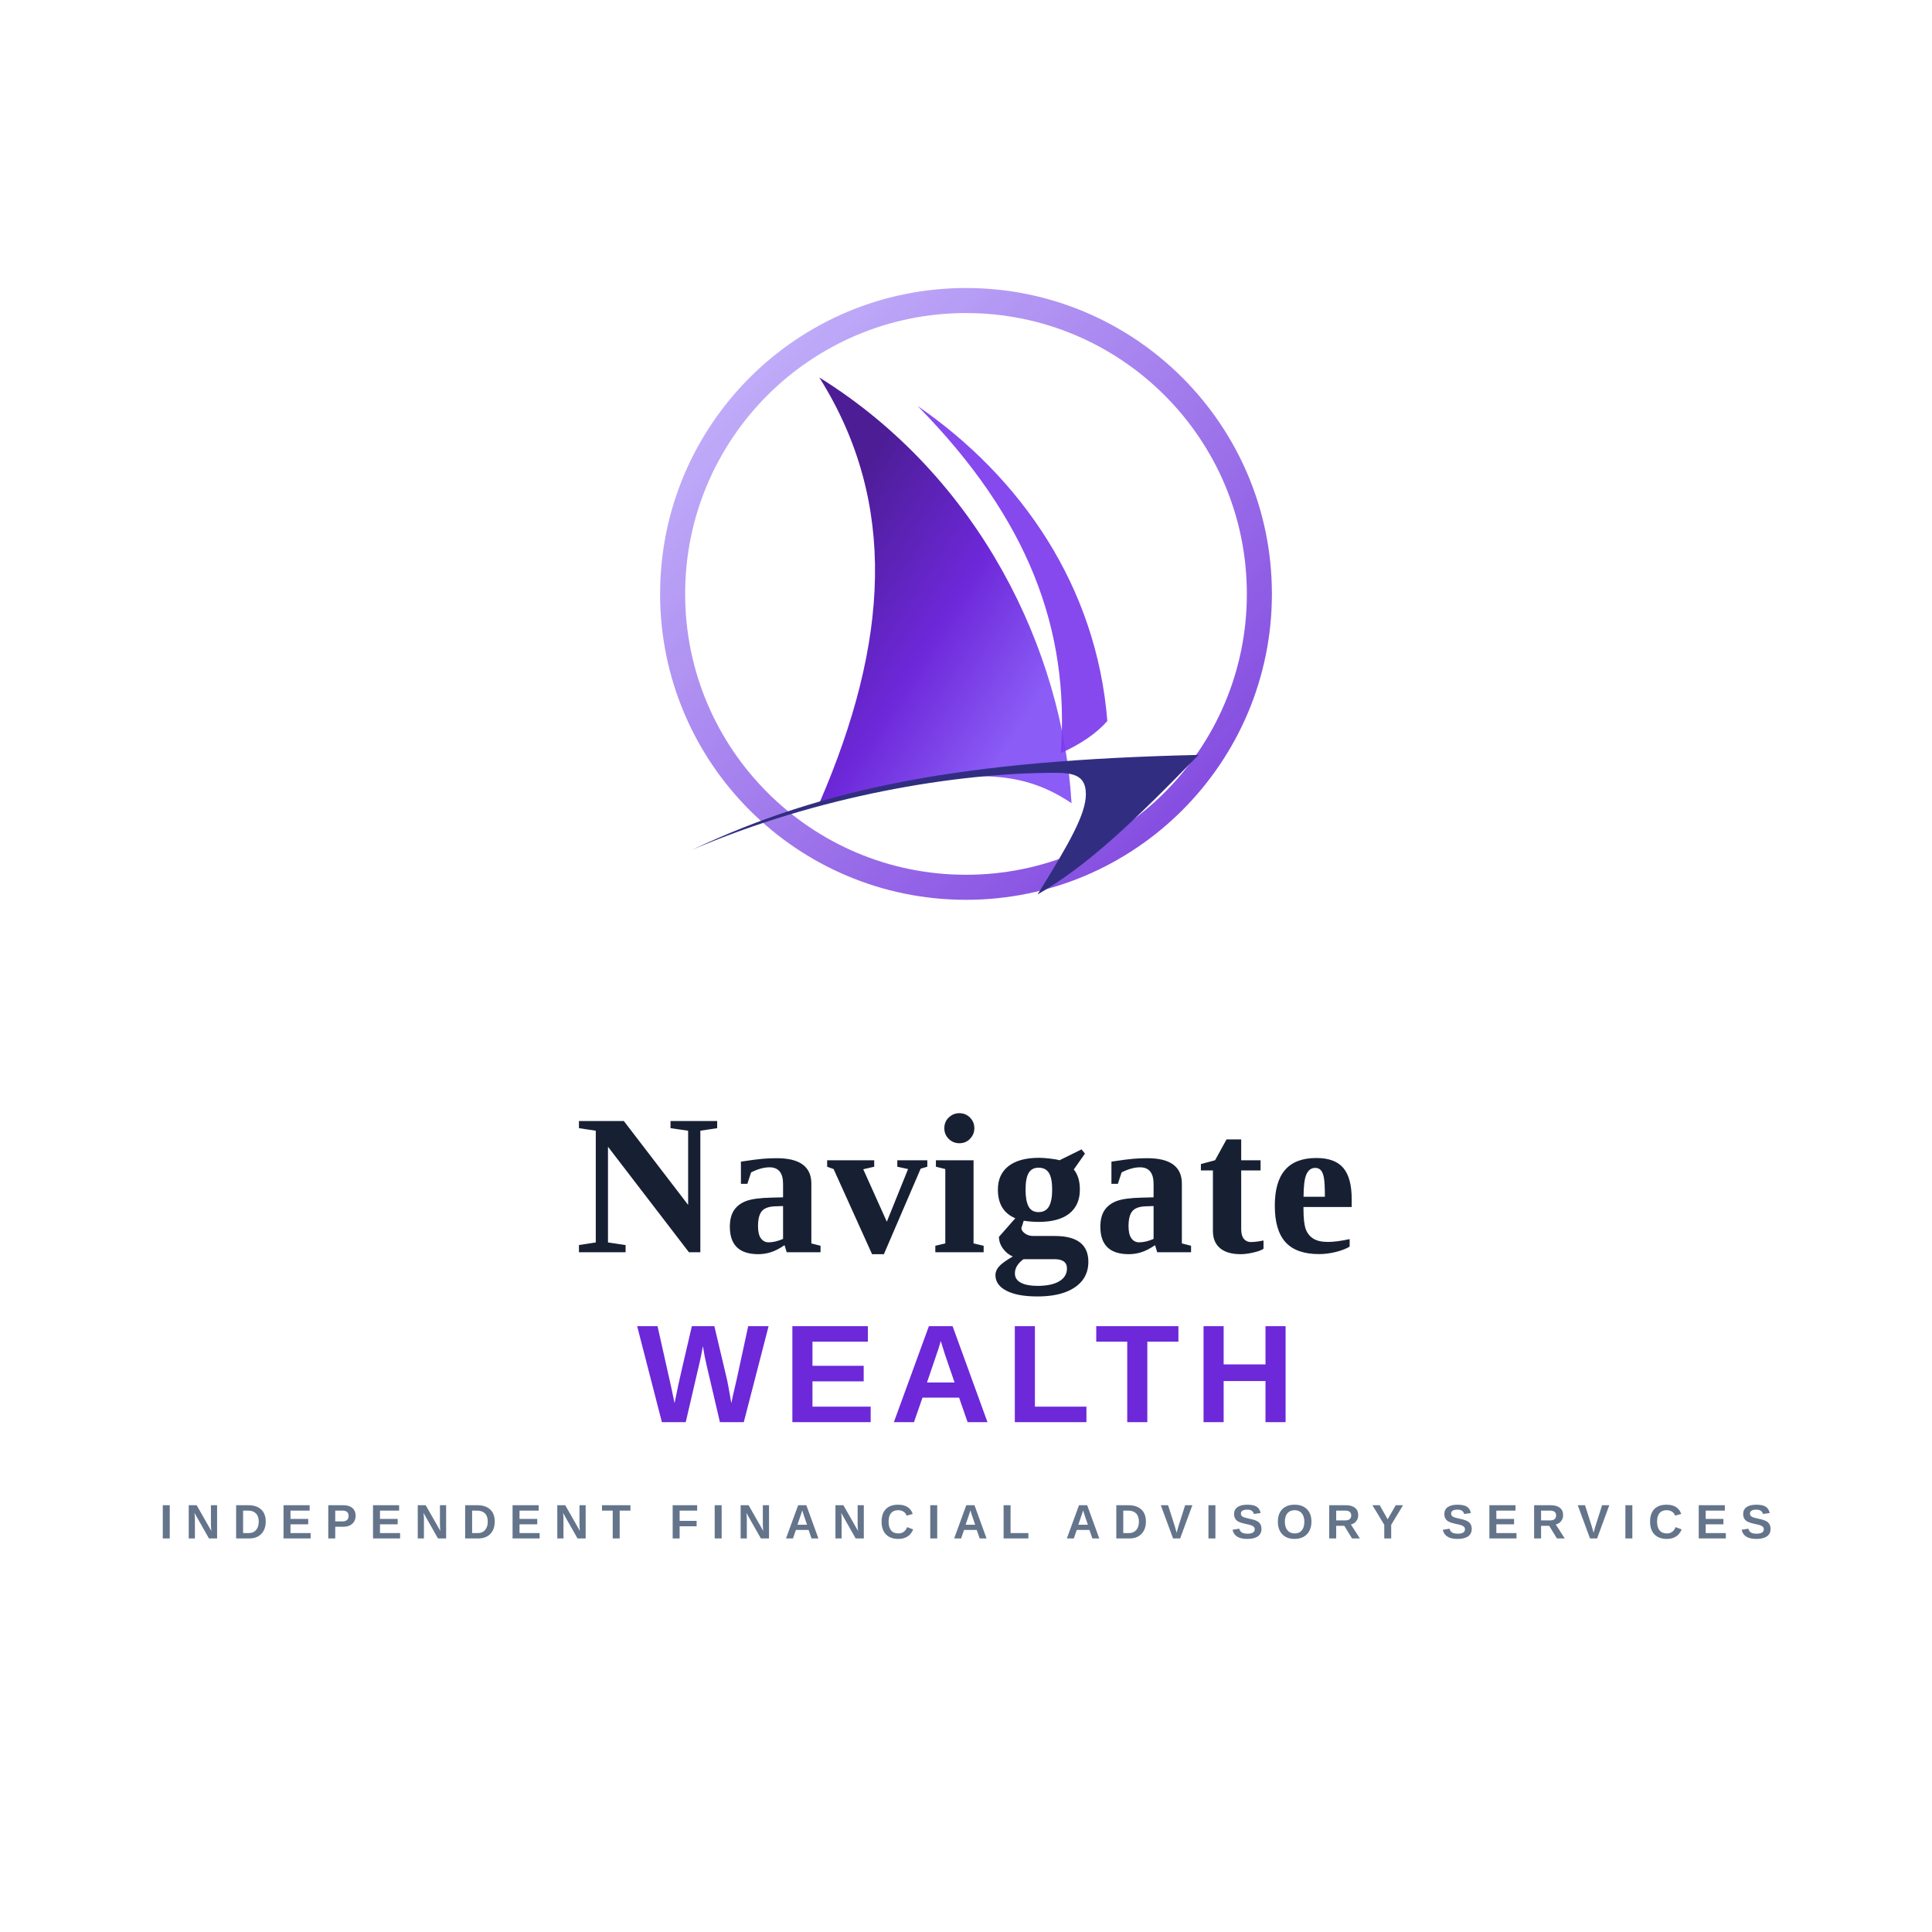
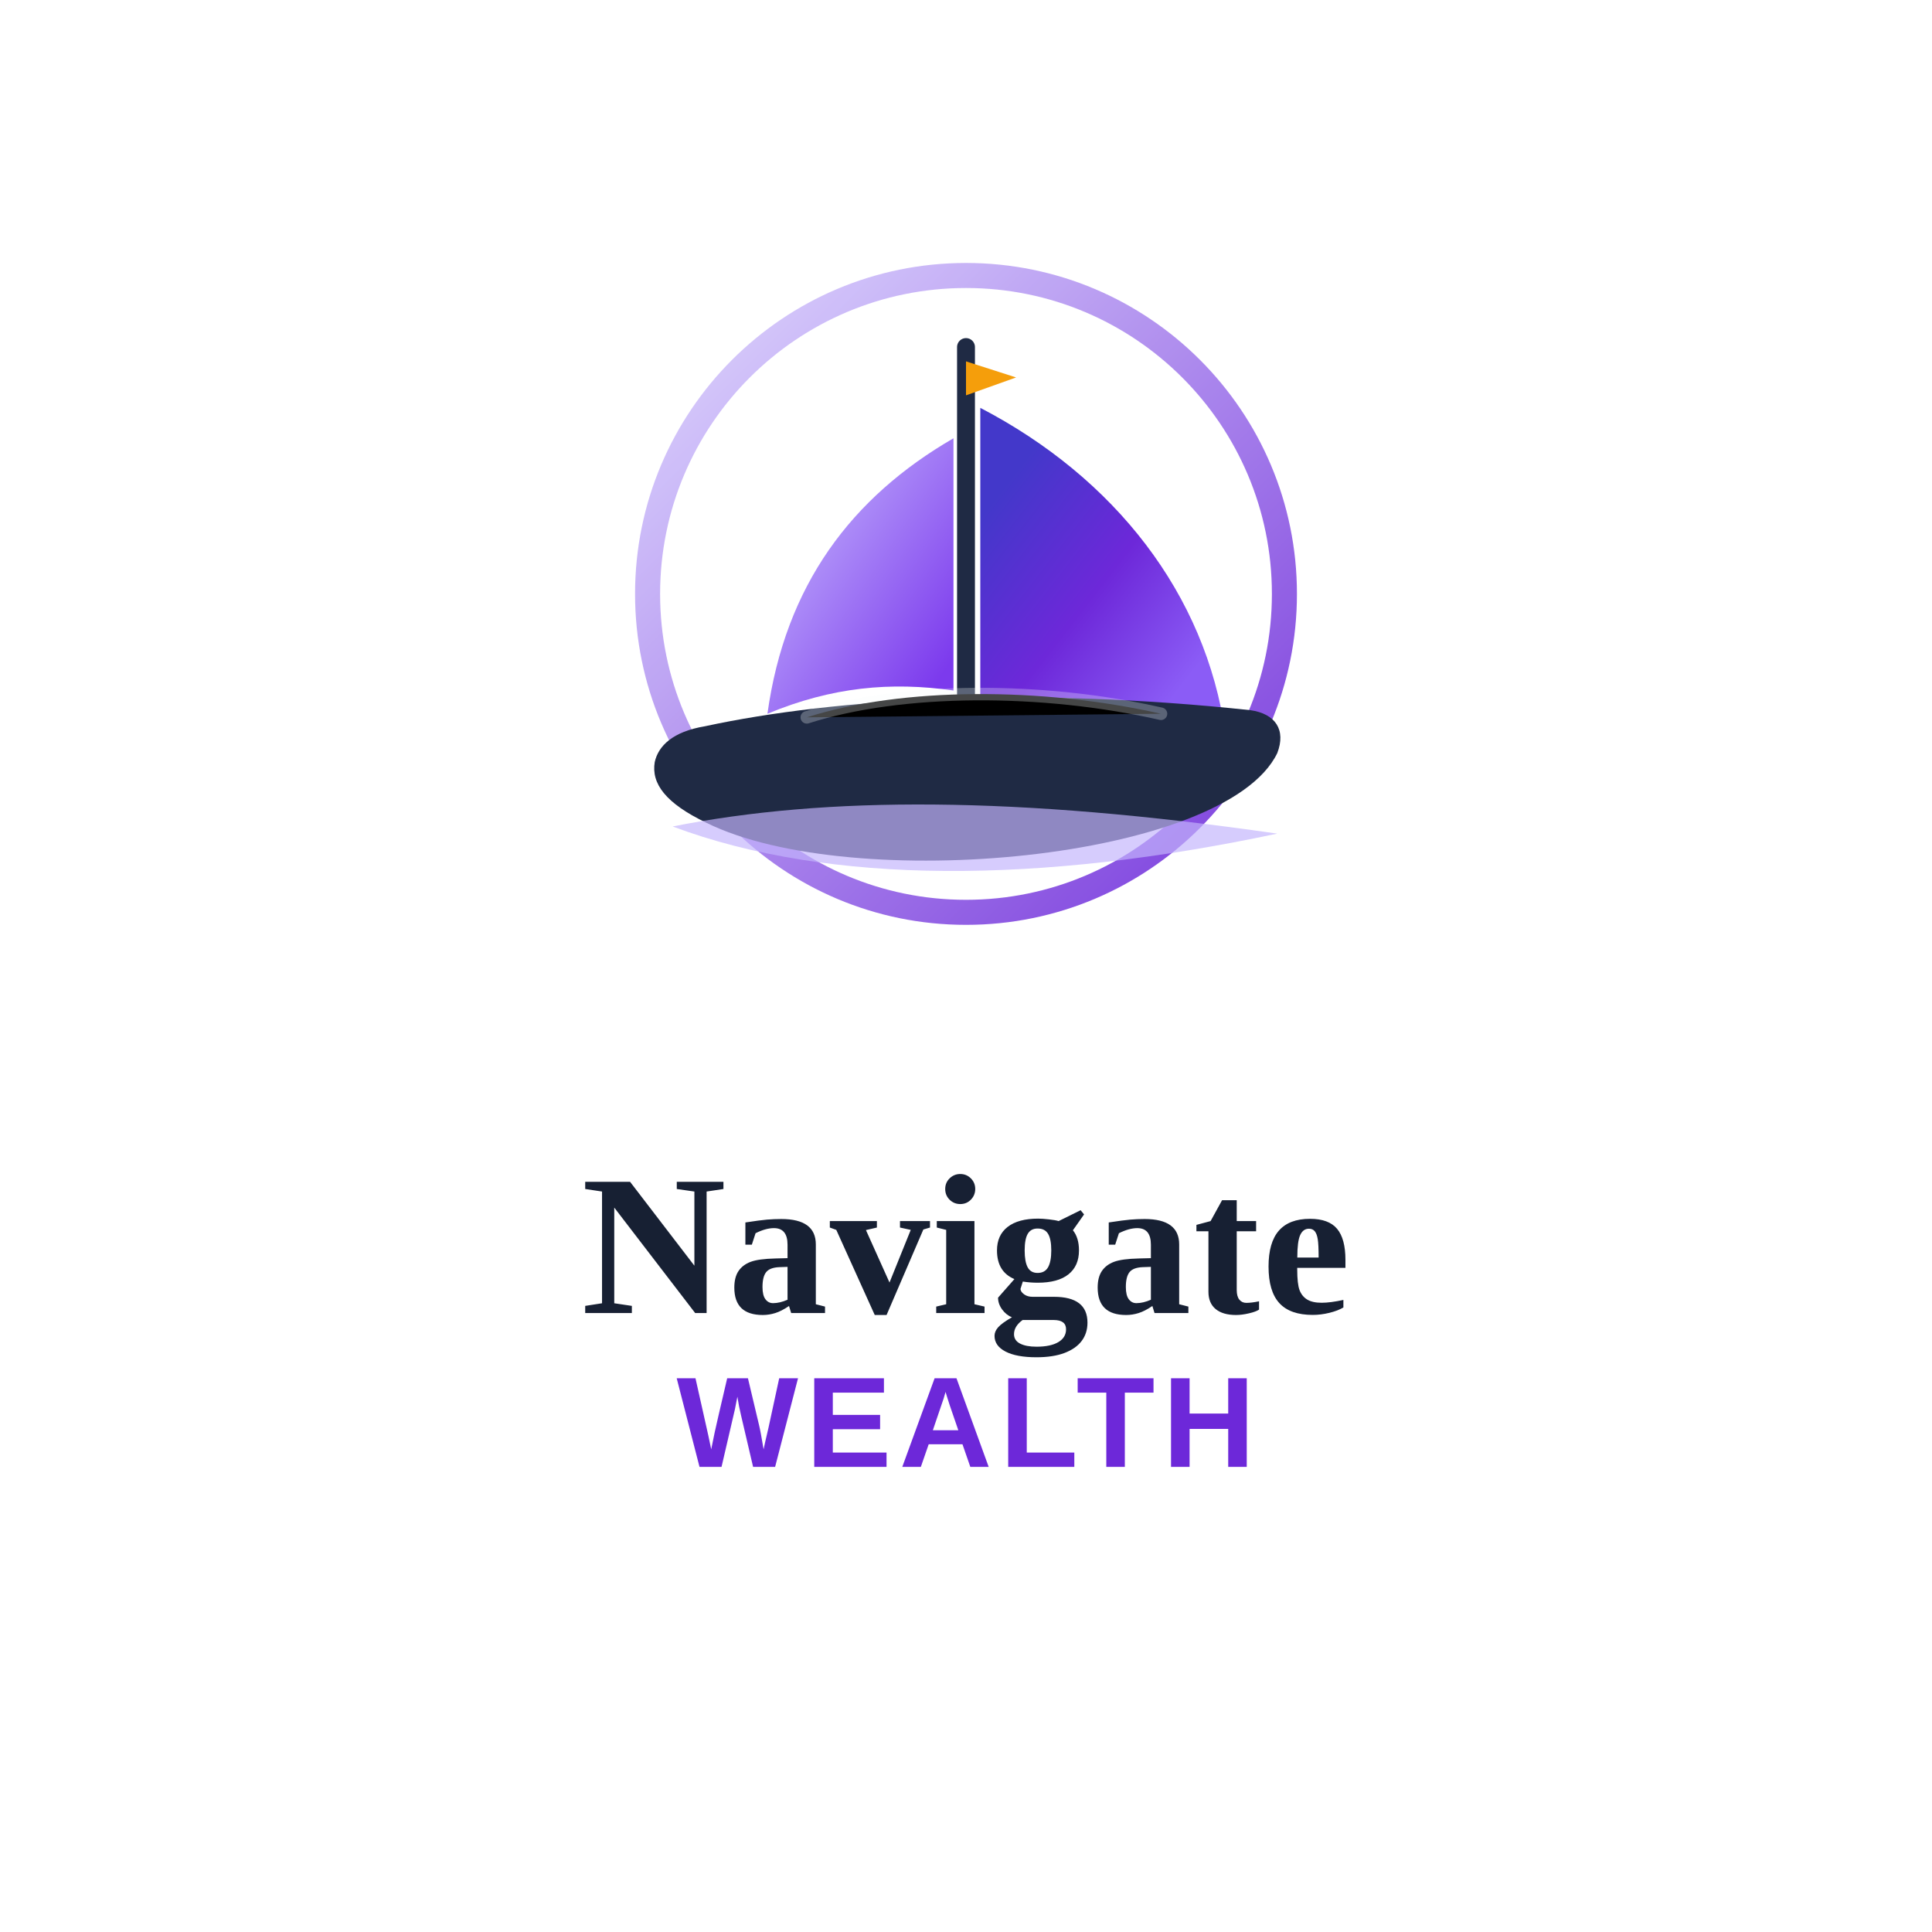
<svg xmlns="http://www.w3.org/2000/svg" viewBox="0 0 1080 1080" role="img" aria-label="Navigate Wealth social logo">
  <defs>
-     <linearGradient id="nwSocialGradient" x1="20%" y1="18%" x2="80%" y2="82%">
-       <stop offset="0%" stop-color="#4c1d95" />
-       <stop offset="55%" stop-color="#6d28d9" />
+     <linearGradient id="nwSocialShip" x1="18%" y1="16%" x2="84%" y2="84%">
+       <stop offset="0%" stop-color="#4338ca" />
+       <stop offset="52%" stop-color="#6d28d9" />
      <stop offset="100%" stop-color="#8b5cf6" />
    </linearGradient>
+     <linearGradient id="nwSocialShip2" x1="10%" y1="10%" x2="90%" y2="90%">
+       <stop offset="0%" stop-color="#c4b5fd" />
+       <stop offset="100%" stop-color="#7c3aed" />
+     </linearGradient>
    <linearGradient id="nwSocialRing" x1="0%" y1="0%" x2="100%" y2="100%">
-       <stop offset="0%" stop-color="#c4b5fd" />
+       <stop offset="0%" stop-color="#ddd6fe" />
      <stop offset="100%" stop-color="#6d28d9" />
    </linearGradient>
  </defs>
-   <circle cx="540" cy="332" r="164" fill="none" stroke="url(#nwSocialRing)" stroke-width="14" opacity="0.9" />
-   <g transform="translate(336 154)">
-     <path d="M122 295c39-90 44-168 0-238 90 56 136 153 141 238-34-23-68-17-141 0Z" fill="url(#nwSocialGradient)" />
-     <path d="M257 267c5-69-18-131-80-194 58 40 100 101 106 176-6 7-15 13-26 18Z" fill="#7c3aed" opacity="0.92" />
-     <path d="M51 321c74-35 152-50 283-53-36 37-62 62-90 78 18-29 27-45 27-56 0-10-6-12-17-12-56 0-133 13-203 43Z" fill="#312e81" />
+   <circle cx="540" cy="332" r="178" fill="none" stroke="url(#nwSocialRing)" stroke-width="14" opacity="0.92" />
+   <g transform="translate(316 146)">
+     <path d="M224 48v204" stroke="#1f2a44" stroke-width="10" stroke-linecap="round" />
+     <path d="M224 56l28 9-28 10z" fill="#f59e0b" />
+     <path d="M232 82c75 39 126 104 137 182-46-20-90-23-137-17z" fill="url(#nwSocialShip)" />
+     <path d="M217 99c-57 33-94 82-104 154 36-15 69-18 104-13z" fill="url(#nwSocialShip2)" />
+     <path d="M78 260c74-16 184-22 305-9 14 2 20 11 15 24-29 60-238 79-319 39-23-11-31-22-29-34 2-9 10-17 28-20z" fill="#1f2a44" />
+     <path d="M135 255c53-17 132-17 198-2" stroke="#f8fafc" stroke-opacity="0.28" stroke-width="7" stroke-linecap="round" />
+     <path d="M60 316c86-17 192-17 338 4-132 28-250 29-338-4z" fill="#c4b5fd" fill-opacity="0.68" />
  </g>
-   <text x="540" y="700" text-anchor="middle" fill="#172033" font-family="Georgia, 'Times New Roman', serif" font-size="112" letter-spacing="2" font-weight="700">
+   <text x="540" y="734" text-anchor="middle" fill="#172033" font-family="Georgia, 'Times New Roman', serif" font-size="112" letter-spacing="1" font-weight="700">
    Navigate
  </text>
-   <text x="540" y="795" text-anchor="middle" fill="#6d28d9" font-family="'Segoe UI', Arial, sans-serif" font-size="78" letter-spacing="8" font-weight="700">
+   <text x="540" y="820" text-anchor="middle" fill="#6d28d9" font-family="'Segoe UI', Arial, sans-serif" font-size="72" letter-spacing="4.2" font-weight="700">
    WEALTH
  </text>
-   <text x="540" y="860" text-anchor="middle" fill="#64748b" font-family="'Segoe UI', Arial, sans-serif" font-size="27" letter-spacing="7" font-weight="600">
-     INDEPENDENT FINANCIAL ADVISORY SERVICES
-   </text>
</svg>
